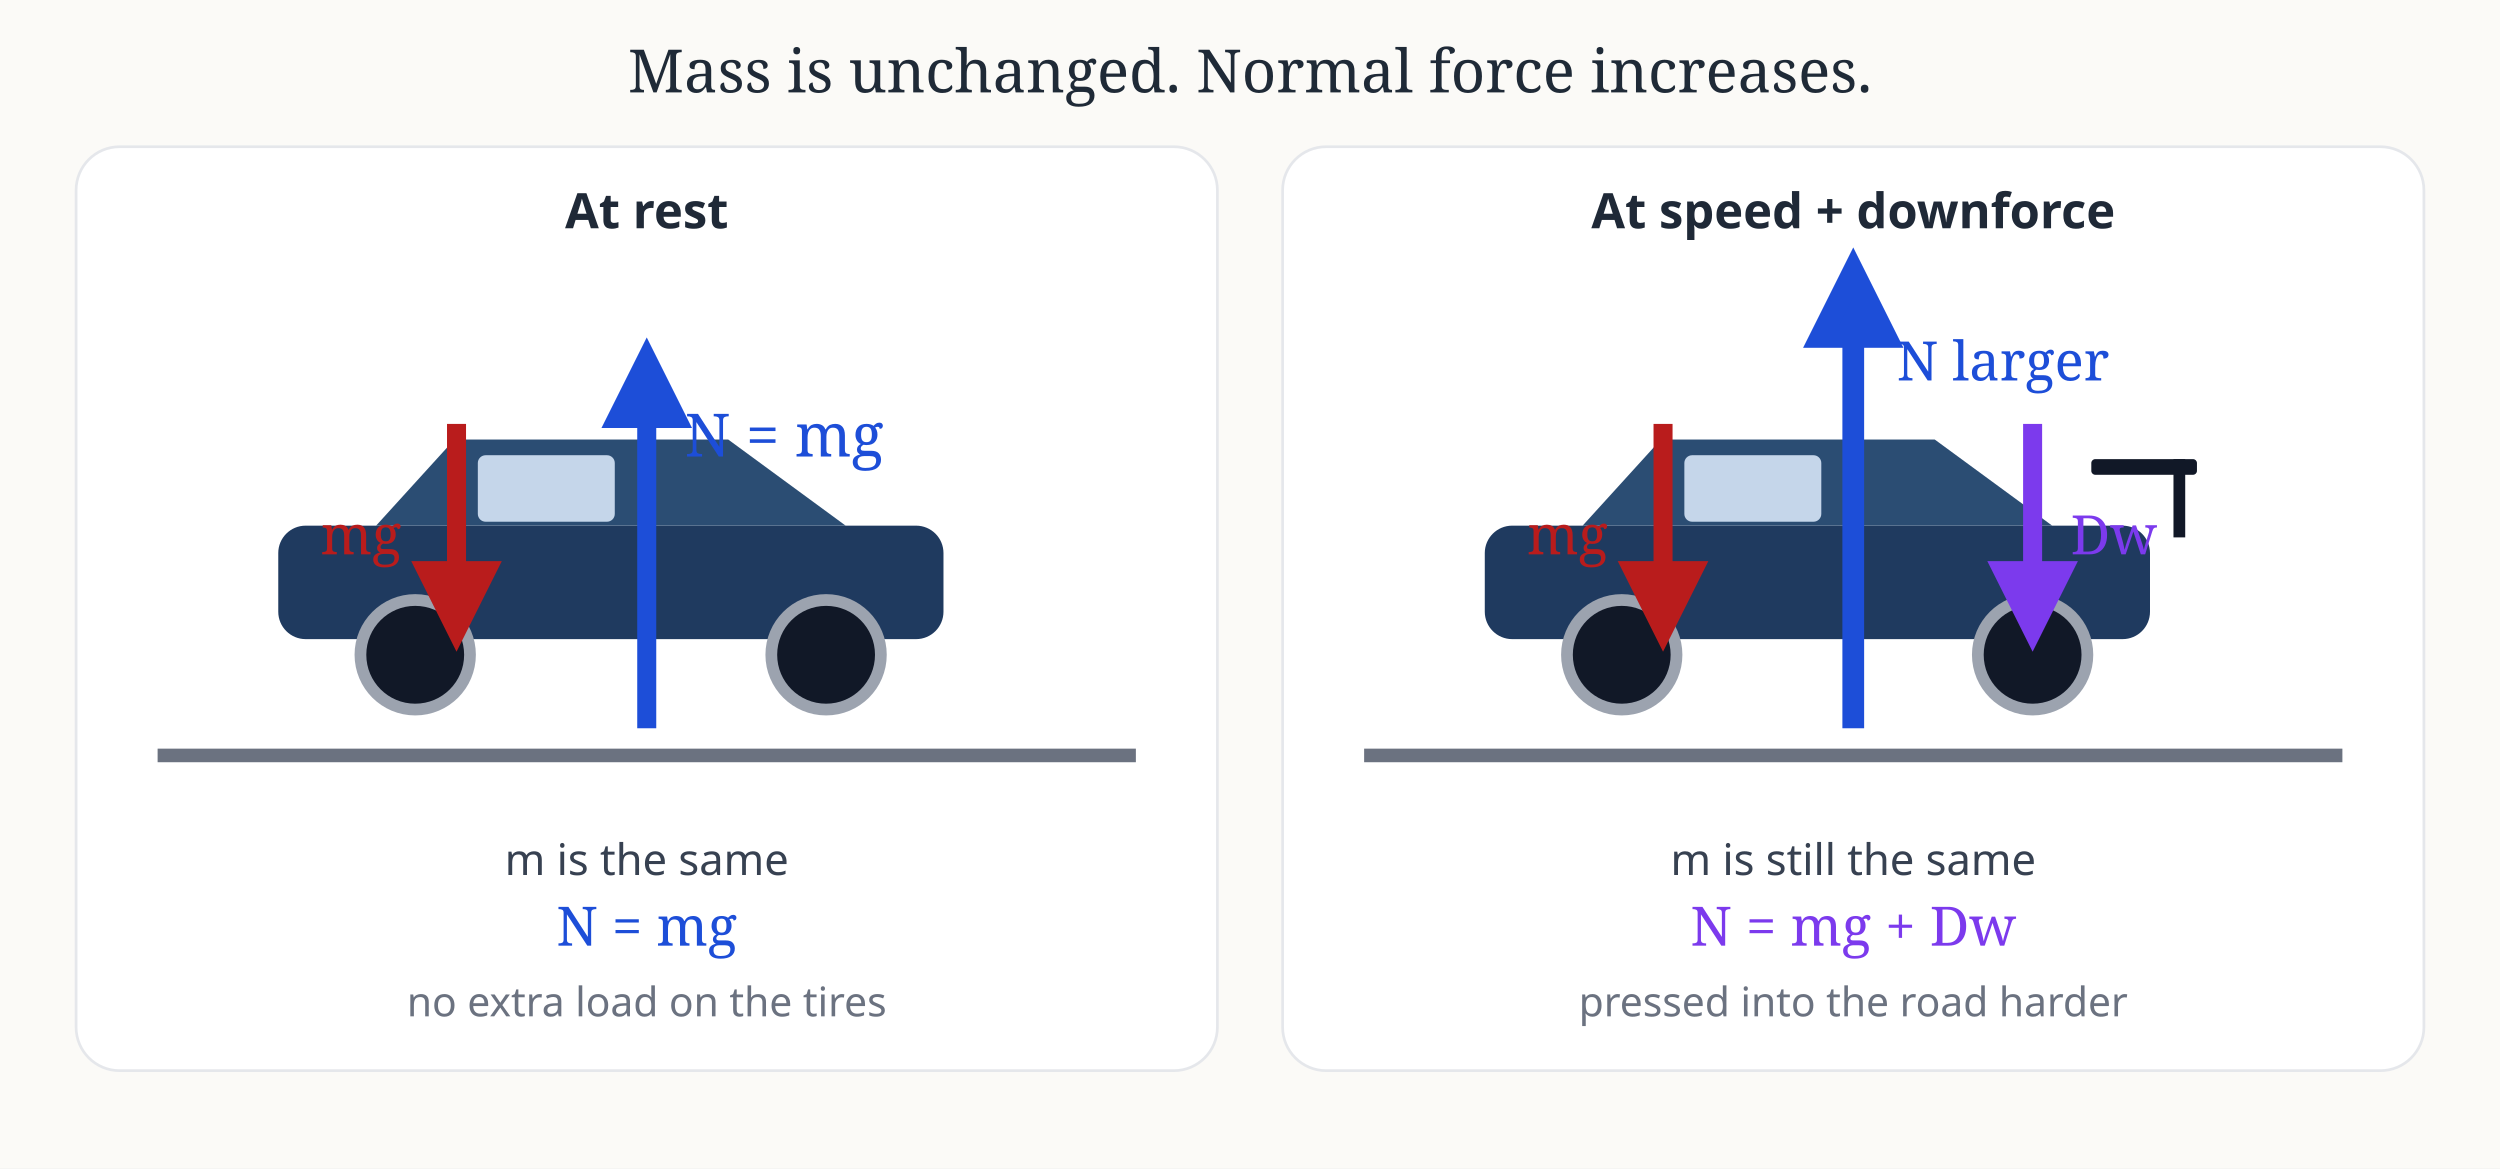
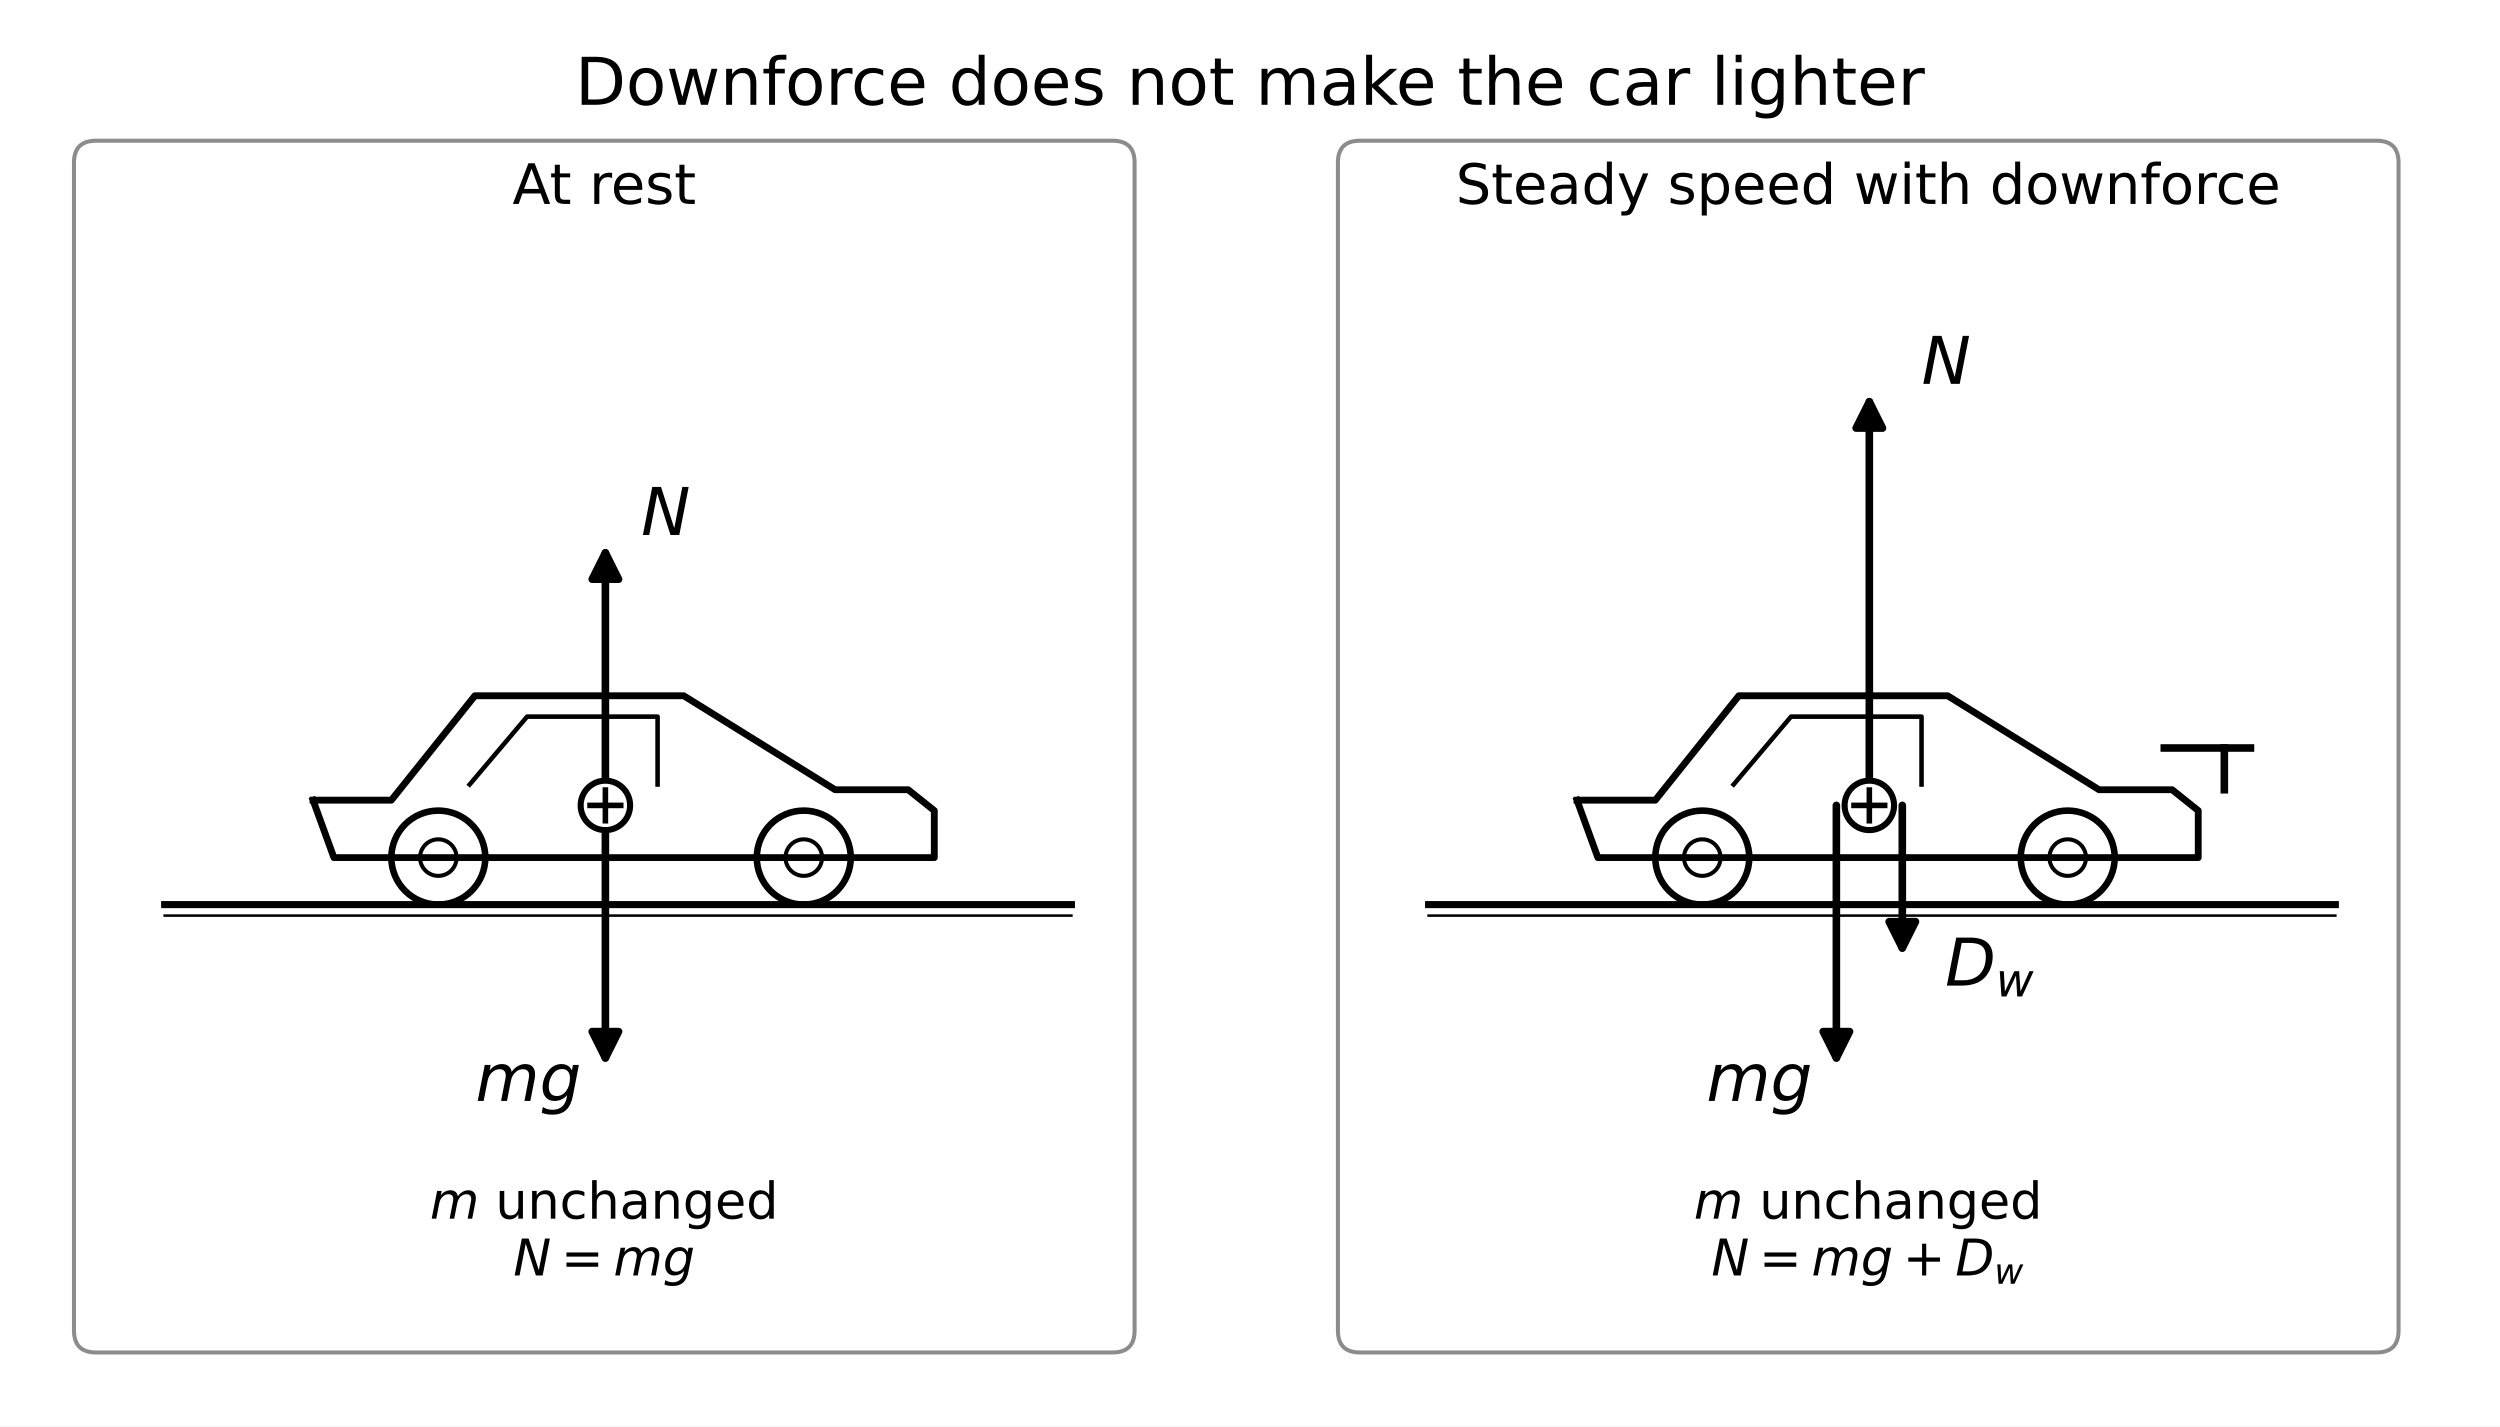
- <svg xmlns="http://www.w3.org/2000/svg" viewBox="0 0 920 430" role="img">
-   <rect width="920" height="430" fill="#fbfaf7" />
-   <text x="460" y="34" text-anchor="middle" font-family="Georgia, serif" font-size="22" fill="#1f2a37">Mass is unchanged. Normal force increases.</text>
-   <rect x="28" y="54" width="420" height="340" rx="16" fill="#ffffff" stroke="#e5e7eb" />
-   <text x="238" y="84" text-anchor="middle" font-family="system-ui, sans-serif" font-size="18" font-weight="700" fill="#1f2937">At rest</text>
-   <line x1="58" y1="278" x2="418" y2="278" stroke="#6b7280" stroke-width="5" />
-   <g transform="translate(88,156) scale(0.72)">
-     <rect x="20" y="52" width="340" height="58" rx="14" fill="#1f3a5f" />
-     <path d="M70 52 L110 8 H250 L310 52 Z" fill="#2b4d73" />
-     <rect x="122" y="16" width="70" height="34" rx="4" fill="#c5d6ea" />
-     <circle cx="90" cy="118" r="28" fill="#111827" stroke="#9ca3af" stroke-width="6" />
-     <circle cx="300" cy="118" r="28" fill="#111827" stroke="#9ca3af" stroke-width="6" />
+ <svg xmlns="http://www.w3.org/2000/svg" xmlns:xlink="http://www.w3.org/1999/xlink" width="493.21pt" height="281.414pt" viewBox="0 0 493.21 281.414" version="1.1">
+   <defs>
+     <style type="text/css">*{stroke-linejoin: round; stroke-linecap: butt}</style>
+   </defs>
+   <g id="figure_1">
+     <g id="patch_1">
+       <path d="M 0 281.414  L 493.21 281.414  L 493.21 0  L 0 0  z " style="fill: #ffffff" />
+     </g>
+     <g id="axes_1">
+       <g id="patch_2">
+         <path d="M 18.931 266.819  L 219.501 266.819  Q 223.837 266.819 223.837 262.483  L 223.837 32.099  Q 223.837 27.762 219.501 27.762  L 18.931 27.762  Q 14.595 27.762 14.595 32.099  L 14.595 262.483  Q 14.595 266.819 18.931 266.819  L 18.931 266.819  z " clip-path="url(#pd5334ead85)" style="fill: none; stroke: #8c8c8c; stroke-width: 0.8; stroke-linejoin: miter" />
+       </g>
+       <g id="line2d_1">
+         <path d="M 32.483 178.46  L 211.37 178.46  " clip-path="url(#pd5334ead85)" style="fill: none; stroke: #000000; stroke-width: 1.4; stroke-linecap: square" />
+       </g>
+       <g id="line2d_2">
+         <path d="M 32.483 180.629  L 211.37 180.629  " clip-path="url(#pd5334ead85)" style="fill: none; stroke: #000000; stroke-width: 0.5; stroke-linecap: square" />
+       </g>
+       <g id="patch_3">
+         <path d="M 268.288 266.819  L 468.858 266.819  Q 473.194 266.819 473.194 262.483  L 473.194 32.099  Q 473.194 27.762 468.858 27.762  L 268.288 27.762  Q 263.951 27.762 263.951 32.099  L 263.951 262.483  Q 263.951 266.819 268.288 266.819  L 268.288 266.819  z " clip-path="url(#pd5334ead85)" style="fill: none; stroke: #8c8c8c; stroke-width: 0.8; stroke-linejoin: miter" />
+       </g>
+       <g id="line2d_3">
+         <path d="M 281.84 178.46  L 460.726 178.46  " clip-path="url(#pd5334ead85)" style="fill: none; stroke: #000000; stroke-width: 1.4; stroke-linecap: square" />
+       </g>
+       <g id="line2d_4">
+         <path d="M 281.84 180.629  L 460.726 180.629  " clip-path="url(#pd5334ead85)" style="fill: none; stroke: #000000; stroke-width: 0.5; stroke-linecap: square" />
+       </g>
+       <g id="line2d_5">
+         <path d="M 61.756 157.861  L 77.205 157.861  L 93.684 137.262  L 134.882 137.262  L 164.751 155.801  L 179.17 155.801  L 184.32 159.921  L 184.32 169.191  L 175.05 169.191  L 65.875 169.191  L 61.756 157.861  " clip-path="url(#pd5334ead85)" style="fill: none; stroke: #000000; stroke-width: 1.35; stroke-linecap: square" />
+       </g>
+       <g id="line2d_6">
+         <path d="M 92.654 154.771  L 103.984 141.382  L 129.732 141.382  L 129.732 154.771  " clip-path="url(#pd5334ead85)" style="fill: none; stroke: #000000; stroke-width: 0.9; stroke-linecap: square" />
+       </g>
+       <g id="patch_4">
+         <path d="M 86.474 178.46  C 88.933 178.46 91.291 177.484 93.029 175.745  C 94.767 174.007 95.744 171.649 95.744 169.191  C 95.744 166.732 94.767 164.375 93.029 162.636  C 91.291 160.898 88.933 159.921 86.474 159.921  C 84.016 159.921 81.658 160.898 79.92 162.636  C 78.181 164.375 77.205 166.732 77.205 169.191  C 77.205 171.649 78.181 174.007 79.92 175.745  C 81.658 177.484 84.016 178.46 86.474 178.46  L 86.474 178.46  z " clip-path="url(#pd5334ead85)" style="fill: none; stroke: #000000; stroke-width: 1.3; stroke-linejoin: miter" />
+       </g>
+       <g id="patch_5">
+         <path d="M 86.474 172.796  C 87.43 172.796 88.347 172.416 89.023 171.74  C 89.699 171.064 90.079 170.147 90.079 169.191  C 90.079 168.235 89.699 167.318 89.023 166.642  C 88.347 165.966 87.43 165.586 86.474 165.586  C 85.518 165.586 84.601 165.966 83.925 166.642  C 83.249 167.318 82.87 168.235 82.87 169.191  C 82.87 170.147 83.249 171.064 83.925 171.74  C 84.601 172.416 85.518 172.796 86.474 172.796  L 86.474 172.796  z " clip-path="url(#pd5334ead85)" style="fill: none; stroke: #000000; stroke-width: 0.8; stroke-linejoin: miter" />
+       </g>
+       <g id="patch_6">
+         <path d="M 158.571 178.46  C 161.029 178.46 163.387 177.484 165.126 175.745  C 166.864 174.007 167.841 171.649 167.841 169.191  C 167.841 166.732 166.864 164.375 165.126 162.636  C 163.387 160.898 161.029 159.921 158.571 159.921  C 156.113 159.921 153.755 160.898 152.016 162.636  C 150.278 164.375 149.301 166.732 149.301 169.191  C 149.301 171.649 150.278 174.007 152.016 175.745  C 153.755 177.484 156.113 178.46 158.571 178.46  L 158.571 178.46  z " clip-path="url(#pd5334ead85)" style="fill: none; stroke: #000000; stroke-width: 1.3; stroke-linejoin: miter" />
+       </g>
+       <g id="patch_7">
+         <path d="M 158.571 172.796  C 159.527 172.796 160.444 172.416 161.12 171.74  C 161.796 171.064 162.176 170.147 162.176 169.191  C 162.176 168.235 161.796 167.318 161.12 166.642  C 160.444 165.966 159.527 165.586 158.571 165.586  C 157.615 165.586 156.698 165.966 156.022 166.642  C 155.346 167.318 154.966 168.235 154.966 169.191  C 154.966 170.147 155.346 171.064 156.022 171.74  C 156.698 172.416 157.615 172.796 158.571 172.796  L 158.571 172.796  z " clip-path="url(#pd5334ead85)" style="fill: none; stroke: #000000; stroke-width: 0.8; stroke-linejoin: miter" />
+       </g>
+       <g id="line2d_7">
+         <path d="M 311.112 157.861  L 326.562 157.861  L 343.041 137.262  L 384.239 137.262  L 414.108 155.801  L 428.527 155.801  L 433.677 159.921  L 433.677 169.191  L 424.407 169.191  L 315.232 169.191  L 311.112 157.861  " clip-path="url(#pd5334ead85)" style="fill: none; stroke: #000000; stroke-width: 1.35; stroke-linecap: square" />
+       </g>
+       <g id="line2d_8">
+         <path d="M 342.011 154.771  L 353.34 141.382  L 379.089 141.382  L 379.089 154.771  " clip-path="url(#pd5334ead85)" style="fill: none; stroke: #000000; stroke-width: 0.9; stroke-linecap: square" />
+       </g>
+       <g id="patch_8">
+         <path d="M 335.831 178.46  C 338.289 178.46 340.647 177.484 342.386 175.745  C 344.124 174.007 345.101 171.649 345.101 169.191  C 345.101 166.732 344.124 164.375 342.386 162.636  C 340.647 160.898 338.289 159.921 335.831 159.921  C 333.373 159.921 331.015 160.898 329.277 162.636  C 327.538 164.375 326.562 166.732 326.562 169.191  C 326.562 171.649 327.538 174.007 329.277 175.745  C 331.015 177.484 333.373 178.46 335.831 178.46  L 335.831 178.46  z " clip-path="url(#pd5334ead85)" style="fill: none; stroke: #000000; stroke-width: 1.3; stroke-linejoin: miter" />
+       </g>
+       <g id="patch_9">
+         <path d="M 335.831 172.796  C 336.787 172.796 337.704 172.416 338.38 171.74  C 339.056 171.064 339.436 170.147 339.436 169.191  C 339.436 168.235 339.056 167.318 338.38 166.642  C 337.704 165.966 336.787 165.586 335.831 165.586  C 334.875 165.586 333.958 165.966 333.282 166.642  C 332.606 167.318 332.226 168.235 332.226 169.191  C 332.226 170.147 332.606 171.064 333.282 171.74  C 333.958 172.416 334.875 172.796 335.831 172.796  L 335.831 172.796  z " clip-path="url(#pd5334ead85)" style="fill: none; stroke: #000000; stroke-width: 0.8; stroke-linejoin: miter" />
+       </g>
+       <g id="patch_10">
+         <path d="M 407.928 178.46  C 410.386 178.46 412.744 177.484 414.482 175.745  C 416.221 174.007 417.197 171.649 417.197 169.191  C 417.197 166.732 416.221 164.375 414.482 162.636  C 412.744 160.898 410.386 159.921 407.928 159.921  C 405.469 159.921 403.112 160.898 401.373 162.636  C 399.635 164.375 398.658 166.732 398.658 169.191  C 398.658 171.649 399.635 174.007 401.373 175.745  C 403.112 177.484 405.469 178.46 407.928 178.46  L 407.928 178.46  z " clip-path="url(#pd5334ead85)" style="fill: none; stroke: #000000; stroke-width: 1.3; stroke-linejoin: miter" />
+       </g>
+       <g id="patch_11">
+         <path d="M 407.928 172.796  C 408.884 172.796 409.801 172.416 410.477 171.74  C 411.153 171.064 411.533 170.147 411.533 169.191  C 411.533 168.235 411.153 167.318 410.477 166.642  C 409.801 165.966 408.884 165.586 407.928 165.586  C 406.972 165.586 406.055 165.966 405.379 166.642  C 404.703 167.318 404.323 168.235 404.323 169.191  C 404.323 170.147 404.703 171.064 405.379 171.74  C 406.055 172.416 406.972 172.796 407.928 172.796  L 407.928 172.796  z " clip-path="url(#pd5334ead85)" style="fill: none; stroke: #000000; stroke-width: 0.8; stroke-linejoin: miter" />
+       </g>
+       <g id="line2d_9">
+         <path d="M 426.982 147.562  L 443.976 147.562  " clip-path="url(#pd5334ead85)" style="fill: none; stroke: #000000; stroke-width: 1.5; stroke-linecap: square" />
+       </g>
+       <g id="line2d_10">
+         <path d="M 438.826 155.801  L 438.826 147.562  " clip-path="url(#pd5334ead85)" style="fill: none; stroke: #000000; stroke-width: 1.5; stroke-linecap: square" />
+       </g>
+       <g id="text_1">
+         <g transform="translate(101.103 40.22997) scale(0.11 -0.11)">
+           <defs>
+             <path id="DejaVuSans-41" d="M 2188 4044  L 1331 1722  L 3047 1722  L 2188 4044  z M 1831 4666  L 2547 4666  L 4325 0  L 3669 0  L 3244 1197  L 1141 1197  L 716 0  L 50 0  L 1831 4666  z " transform="scale(0.015625)" />
+             <path id="DejaVuSans-74" d="M 1172 4494  L 1172 3500  L 2356 3500  L 2356 3053  L 1172 3053  L 1172 1153  Q 1172 725 1289 603  Q 1406 481 1766 481  L 2356 481  L 2356 0  L 1766 0  Q 1100 0 847 248  Q 594 497 594 1153  L 594 3053  L 172 3053  L 172 3500  L 594 3500  L 594 4494  L 1172 4494  z " transform="scale(0.015625)" />
+             <path id="DejaVuSans-20" transform="scale(0.015625)" />
+             <path id="DejaVuSans-72" d="M 2631 2963  Q 2534 3019 2420 3045  Q 2306 3072 2169 3072  Q 1681 3072 1420 2755  Q 1159 2438 1159 1844  L 1159 0  L 581 0  L 581 3500  L 1159 3500  L 1159 2956  Q 1341 3275 1631 3429  Q 1922 3584 2338 3584  Q 2397 3584 2469 3576  Q 2541 3569 2628 3553  L 2631 2963  z " transform="scale(0.015625)" />
+             <path id="DejaVuSans-65" d="M 3597 1894  L 3597 1613  L 953 1613  Q 991 1019 1311 708  Q 1631 397 2203 397  Q 2534 397 2845 478  Q 3156 559 3463 722  L 3463 178  Q 3153 47 2828 -22  Q 2503 -91 2169 -91  Q 1331 -91 842 396  Q 353 884 353 1716  Q 353 2575 817 3079  Q 1281 3584 2069 3584  Q 2775 3584 3186 3129  Q 3597 2675 3597 1894  z M 3022 2063  Q 3016 2534 2758 2815  Q 2500 3097 2075 3097  Q 1594 3097 1305 2825  Q 1016 2553 972 2059  L 3022 2063  z " transform="scale(0.015625)" />
+             <path id="DejaVuSans-73" d="M 2834 3397  L 2834 2853  Q 2591 2978 2328 3040  Q 2066 3103 1784 3103  Q 1356 3103 1142 2972  Q 928 2841 928 2578  Q 928 2378 1081 2264  Q 1234 2150 1697 2047  L 1894 2003  Q 2506 1872 2764 1633  Q 3022 1394 3022 966  Q 3022 478 2636 193  Q 2250 -91 1575 -91  Q 1294 -91 989 -36  Q 684 19 347 128  L 347 722  Q 666 556 975 473  Q 1284 391 1588 391  Q 1994 391 2212 530  Q 2431 669 2431 922  Q 2431 1156 2273 1281  Q 2116 1406 1581 1522  L 1381 1569  Q 847 1681 609 1914  Q 372 2147 372 2553  Q 372 3047 722 3315  Q 1072 3584 1716 3584  Q 2034 3584 2315 3537  Q 2597 3491 2834 3397  z " transform="scale(0.015625)" />
+           </defs>
+           <use xlink:href="#DejaVuSans-41" />
+           <use xlink:href="#DejaVuSans-74" transform="translate(66.6582 0)" />
+           <use xlink:href="#DejaVuSans-20" transform="translate(105.8672 0)" />
+           <use xlink:href="#DejaVuSans-72" transform="translate(137.6543 0)" />
+           <use xlink:href="#DejaVuSans-65" transform="translate(176.5176 0)" />
+           <use xlink:href="#DejaVuSans-73" transform="translate(238.041 0)" />
+           <use xlink:href="#DejaVuSans-74" transform="translate(290.1406 0)" />
+         </g>
+       </g>
+       <g id="text_2">
+         <g transform="translate(84.816 240.423) scale(0.1 -0.1)">
+           <defs>
+             <path id="DejaVuSans-Oblique-6d" d="M 5747 2113  L 5338 0  L 4763 0  L 5166 2094  Q 5191 2228 5203 2325  Q 5216 2422 5216 2491  Q 5216 2772 5059 2928  Q 4903 3084 4622 3084  Q 4203 3084 3875 2770  Q 3547 2456 3450 1953  L 3066 0  L 2491 0  L 2900 2094  Q 2925 2209 2937 2307  Q 2950 2406 2950 2484  Q 2950 2769 2794 2926  Q 2638 3084 2363 3084  Q 1938 3084 1609 2770  Q 1281 2456 1184 1953  L 800 0  L 225 0  L 909 3500  L 1484 3500  L 1375 2956  Q 1609 3263 1923 3423  Q 2238 3584 2597 3584  Q 2978 3584 3223 3384  Q 3469 3184 3519 2828  Q 3781 3197 4126 3390  Q 4472 3584 4856 3584  Q 5306 3584 5551 3325  Q 5797 3066 5797 2591  Q 5797 2488 5784 2364  Q 5772 2241 5747 2113  z " transform="scale(0.015625)" />
+             <path id="DejaVuSans-75" d="M 544 1381  L 544 3500  L 1119 3500  L 1119 1403  Q 1119 906 1312 657  Q 1506 409 1894 409  Q 2359 409 2629 706  Q 2900 1003 2900 1516  L 2900 3500  L 3475 3500  L 3475 0  L 2900 0  L 2900 538  Q 2691 219 2414 64  Q 2138 -91 1772 -91  Q 1169 -91 856 284  Q 544 659 544 1381  z M 1991 3584  L 1991 3584  z " transform="scale(0.015625)" />
+             <path id="DejaVuSans-6e" d="M 3513 2113  L 3513 0  L 2938 0  L 2938 2094  Q 2938 2591 2744 2837  Q 2550 3084 2163 3084  Q 1697 3084 1428 2787  Q 1159 2491 1159 1978  L 1159 0  L 581 0  L 581 3500  L 1159 3500  L 1159 2956  Q 1366 3272 1645 3428  Q 1925 3584 2291 3584  Q 2894 3584 3203 3211  Q 3513 2838 3513 2113  z " transform="scale(0.015625)" />
+             <path id="DejaVuSans-63" d="M 3122 3366  L 3122 2828  Q 2878 2963 2633 3030  Q 2388 3097 2138 3097  Q 1578 3097 1268 2742  Q 959 2388 959 1747  Q 959 1106 1268 751  Q 1578 397 2138 397  Q 2388 397 2633 464  Q 2878 531 3122 666  L 3122 134  Q 2881 22 2623 -34  Q 2366 -91 2075 -91  Q 1284 -91 818 406  Q 353 903 353 1747  Q 353 2603 823 3093  Q 1294 3584 2113 3584  Q 2378 3584 2631 3529  Q 2884 3475 3122 3366  z " transform="scale(0.015625)" />
+             <path id="DejaVuSans-68" d="M 3513 2113  L 3513 0  L 2938 0  L 2938 2094  Q 2938 2591 2744 2837  Q 2550 3084 2163 3084  Q 1697 3084 1428 2787  Q 1159 2491 1159 1978  L 1159 0  L 581 0  L 581 4863  L 1159 4863  L 1159 2956  Q 1366 3272 1645 3428  Q 1925 3584 2291 3584  Q 2894 3584 3203 3211  Q 3513 2838 3513 2113  z " transform="scale(0.015625)" />
+             <path id="DejaVuSans-61" d="M 2194 1759  Q 1497 1759 1228 1600  Q 959 1441 959 1056  Q 959 750 1161 570  Q 1363 391 1709 391  Q 2188 391 2477 730  Q 2766 1069 2766 1631  L 2766 1759  L 2194 1759  z M 3341 1997  L 3341 0  L 2766 0  L 2766 531  Q 2569 213 2275 61  Q 1981 -91 1556 -91  Q 1019 -91 701 211  Q 384 513 384 1019  Q 384 1609 779 1909  Q 1175 2209 1959 2209  L 2766 2209  L 2766 2266  Q 2766 2663 2505 2880  Q 2244 3097 1772 3097  Q 1472 3097 1187 3025  Q 903 2953 641 2809  L 641 3341  Q 956 3463 1253 3523  Q 1550 3584 1831 3584  Q 2591 3584 2966 3190  Q 3341 2797 3341 1997  z " transform="scale(0.015625)" />
+             <path id="DejaVuSans-67" d="M 2906 1791  Q 2906 2416 2648 2759  Q 2391 3103 1925 3103  Q 1463 3103 1205 2759  Q 947 2416 947 1791  Q 947 1169 1205 825  Q 1463 481 1925 481  Q 2391 481 2648 825  Q 2906 1169 2906 1791  z M 3481 434  Q 3481 -459 3084 -895  Q 2688 -1331 1869 -1331  Q 1566 -1331 1297 -1286  Q 1028 -1241 775 -1147  L 775 -588  Q 1028 -725 1275 -790  Q 1522 -856 1778 -856  Q 2344 -856 2625 -561  Q 2906 -266 2906 331  L 2906 616  Q 2728 306 2450 153  Q 2172 0 1784 0  Q 1141 0 747 490  Q 353 981 353 1791  Q 353 2603 747 3093  Q 1141 3584 1784 3584  Q 2172 3584 2450 3431  Q 2728 3278 2906 2969  L 2906 3500  L 3481 3500  L 3481 434  z " transform="scale(0.015625)" />
+             <path id="DejaVuSans-64" d="M 2906 2969  L 2906 4863  L 3481 4863  L 3481 0  L 2906 0  L 2906 525  Q 2725 213 2448 61  Q 2172 -91 1784 -91  Q 1150 -91 751 415  Q 353 922 353 1747  Q 353 2572 751 3078  Q 1150 3584 1784 3584  Q 2172 3584 2448 3432  Q 2725 3281 2906 2969  z M 947 1747  Q 947 1113 1208 752  Q 1469 391 1925 391  Q 2381 391 2643 752  Q 2906 1113 2906 1747  Q 2906 2381 2643 2742  Q 2381 3103 1925 3103  Q 1469 3103 1208 2742  Q 947 2381 947 1747  z " transform="scale(0.015625)" />
+           </defs>
+           <use xlink:href="#DejaVuSans-Oblique-6d" transform="translate(0 0.015625)" />
+           <use xlink:href="#DejaVuSans-20" transform="translate(97.41211 0.015625)" />
+           <use xlink:href="#DejaVuSans-75" transform="translate(129.1992 0.015625)" />
+           <use xlink:href="#DejaVuSans-6e" transform="translate(192.5781 0.015625)" />
+           <use xlink:href="#DejaVuSans-63" transform="translate(255.957 0.015625)" />
+           <use xlink:href="#DejaVuSans-68" transform="translate(310.9375 0.015625)" />
+           <use xlink:href="#DejaVuSans-61" transform="translate(374.3164 0.015625)" />
+           <use xlink:href="#DejaVuSans-6e" transform="translate(435.5957 0.015625)" />
+           <use xlink:href="#DejaVuSans-67" transform="translate(498.9746 0.015625)" />
+           <use xlink:href="#DejaVuSans-65" transform="translate(562.4512 0.015625)" />
+           <use xlink:href="#DejaVuSans-64" transform="translate(623.9746 0.015625)" />
+         </g>
+         <g transform="translate(101.266 251.6412) scale(0.1 -0.1)">
+           <defs>
+             <path id="DejaVuSans-Oblique-4e" d="M 1081 4666  L 1931 4666  L 3219 666  L 4000 4666  L 4616 4666  L 3706 0  L 2853 0  L 1569 4025  L 788 0  L 172 0  L 1081 4666  z " transform="scale(0.015625)" />
+             <path id="DejaVuSans-3d" d="M 678 2906  L 4684 2906  L 4684 2381  L 678 2381  L 678 2906  z M 678 1631  L 4684 1631  L 4684 1100  L 678 1100  L 678 1631  z " transform="scale(0.015625)" />
+             <path id="DejaVuSans-Oblique-67" d="M 3816 3500  L 3219 434  Q 3047 -456 2561 -893  Q 2075 -1331 1253 -1331  Q 950 -1331 690 -1286  Q 431 -1241 206 -1147  L 313 -588  Q 525 -725 762 -790  Q 1000 -856 1269 -856  Q 1816 -856 2167 -557  Q 2519 -259 2631 300  L 2681 563  Q 2441 288 2122 144  Q 1803 0 1434 0  Q 903 0 598 351  Q 294 703 294 1319  Q 294 1803 478 2267  Q 663 2731 997 3091  Q 1219 3328 1514 3456  Q 1809 3584 2131 3584  Q 2484 3584 2746 3420  Q 3009 3256 3138 2956  L 3238 3500  L 3816 3500  z M 2950 2216  Q 2950 2641 2750 2872  Q 2550 3103 2181 3103  Q 1953 3103 1747 3012  Q 1541 2922 1394 2759  Q 1156 2491 1023 2127  Q 891 1763 891 1375  Q 891 944 1092 712  Q 1294 481 1672 481  Q 2219 481 2584 976  Q 2950 1472 2950 2216  z " transform="scale(0.015625)" />
+           </defs>
+           <use xlink:href="#DejaVuSans-Oblique-4e" transform="translate(0 0.09375)" />
+           <use xlink:href="#DejaVuSans-3d" transform="translate(94.28711 0.09375)" />
+           <use xlink:href="#DejaVuSans-Oblique-6d" transform="translate(197.5586 0.09375)" />
+           <use xlink:href="#DejaVuSans-Oblique-67" transform="translate(294.9707 0.09375)" />
+         </g>
+       </g>
+       <g id="text_3">
+         <g transform="translate(287.2072 40.22997) scale(0.11 -0.11)">
+           <defs>
+             <path id="DejaVuSans-53" d="M 3425 4513  L 3425 3897  Q 3066 4069 2747 4153  Q 2428 4238 2131 4238  Q 1616 4238 1336 4038  Q 1056 3838 1056 3469  Q 1056 3159 1242 3001  Q 1428 2844 1947 2747  L 2328 2669  Q 3034 2534 3370 2195  Q 3706 1856 3706 1288  Q 3706 609 3251 259  Q 2797 -91 1919 -91  Q 1588 -91 1214 -16  Q 841 59 441 206  L 441 856  Q 825 641 1194 531  Q 1563 422 1919 422  Q 2459 422 2753 634  Q 3047 847 3047 1241  Q 3047 1584 2836 1778  Q 2625 1972 2144 2069  L 1759 2144  Q 1053 2284 737 2584  Q 422 2884 422 3419  Q 422 4038 858 4394  Q 1294 4750 2059 4750  Q 2388 4750 2728 4690  Q 3069 4631 3425 4513  z " transform="scale(0.015625)" />
+             <path id="DejaVuSans-79" d="M 2059 -325  Q 1816 -950 1584 -1140  Q 1353 -1331 966 -1331  L 506 -1331  L 506 -850  L 844 -850  Q 1081 -850 1212 -737  Q 1344 -625 1503 -206  L 1606 56  L 191 3500  L 800 3500  L 1894 763  L 2988 3500  L 3597 3500  L 2059 -325  z " transform="scale(0.015625)" />
+             <path id="DejaVuSans-70" d="M 1159 525  L 1159 -1331  L 581 -1331  L 581 3500  L 1159 3500  L 1159 2969  Q 1341 3281 1617 3432  Q 1894 3584 2278 3584  Q 2916 3584 3314 3078  Q 3713 2572 3713 1747  Q 3713 922 3314 415  Q 2916 -91 2278 -91  Q 1894 -91 1617 61  Q 1341 213 1159 525  z M 3116 1747  Q 3116 2381 2855 2742  Q 2594 3103 2138 3103  Q 1681 3103 1420 2742  Q 1159 2381 1159 1747  Q 1159 1113 1420 752  Q 1681 391 2138 391  Q 2594 391 2855 752  Q 3116 1113 3116 1747  z " transform="scale(0.015625)" />
+             <path id="DejaVuSans-77" d="M 269 3500  L 844 3500  L 1563 769  L 2278 3500  L 2956 3500  L 3675 769  L 4391 3500  L 4966 3500  L 4050 0  L 3372 0  L 2619 2869  L 1863 0  L 1184 0  L 269 3500  z " transform="scale(0.015625)" />
+             <path id="DejaVuSans-69" d="M 603 3500  L 1178 3500  L 1178 0  L 603 0  L 603 3500  z M 603 4863  L 1178 4863  L 1178 4134  L 603 4134  L 603 4863  z " transform="scale(0.015625)" />
+             <path id="DejaVuSans-6f" d="M 1959 3097  Q 1497 3097 1228 2736  Q 959 2375 959 1747  Q 959 1119 1226 758  Q 1494 397 1959 397  Q 2419 397 2687 759  Q 2956 1122 2956 1747  Q 2956 2369 2687 2733  Q 2419 3097 1959 3097  z M 1959 3584  Q 2709 3584 3137 3096  Q 3566 2609 3566 1747  Q 3566 888 3137 398  Q 2709 -91 1959 -91  Q 1206 -91 779 398  Q 353 888 353 1747  Q 353 2609 779 3096  Q 1206 3584 1959 3584  z " transform="scale(0.015625)" />
+             <path id="DejaVuSans-66" d="M 2375 4863  L 2375 4384  L 1825 4384  Q 1516 4384 1395 4259  Q 1275 4134 1275 3809  L 1275 3500  L 2222 3500  L 2222 3053  L 1275 3053  L 1275 0  L 697 0  L 697 3053  L 147 3053  L 147 3500  L 697 3500  L 697 3744  Q 697 4328 969 4595  Q 1241 4863 1831 4863  L 2375 4863  z " transform="scale(0.015625)" />
+           </defs>
+           <use xlink:href="#DejaVuSans-53" />
+           <use xlink:href="#DejaVuSans-74" transform="translate(63.47656 0)" />
+           <use xlink:href="#DejaVuSans-65" transform="translate(102.6855 0)" />
+           <use xlink:href="#DejaVuSans-61" transform="translate(164.209 0)" />
+           <use xlink:href="#DejaVuSans-64" transform="translate(225.4883 0)" />
+           <use xlink:href="#DejaVuSans-79" transform="translate(288.9648 0)" />
+           <use xlink:href="#DejaVuSans-20" transform="translate(348.1445 0)" />
+           <use xlink:href="#DejaVuSans-73" transform="translate(379.9316 0)" />
+           <use xlink:href="#DejaVuSans-70" transform="translate(432.0312 0)" />
+           <use xlink:href="#DejaVuSans-65" transform="translate(495.5078 0)" />
+           <use xlink:href="#DejaVuSans-65" transform="translate(557.0312 0)" />
+           <use xlink:href="#DejaVuSans-64" transform="translate(618.5547 0)" />
+           <use xlink:href="#DejaVuSans-20" transform="translate(682.0312 0)" />
+           <use xlink:href="#DejaVuSans-77" transform="translate(713.8184 0)" />
+           <use xlink:href="#DejaVuSans-69" transform="translate(795.6055 0)" />
+           <use xlink:href="#DejaVuSans-74" transform="translate(823.3887 0)" />
+           <use xlink:href="#DejaVuSans-68" transform="translate(862.5977 0)" />
+           <use xlink:href="#DejaVuSans-20" transform="translate(925.9766 0)" />
+           <use xlink:href="#DejaVuSans-64" transform="translate(957.7637 0)" />
+           <use xlink:href="#DejaVuSans-6f" transform="translate(1021.24 0)" />
+           <use xlink:href="#DejaVuSans-77" transform="translate(1082.422 0)" />
+           <use xlink:href="#DejaVuSans-6e" transform="translate(1164.209 0)" />
+           <use xlink:href="#DejaVuSans-66" transform="translate(1227.588 0)" />
+           <use xlink:href="#DejaVuSans-6f" transform="translate(1262.793 0)" />
+           <use xlink:href="#DejaVuSans-72" transform="translate(1323.975 0)" />
+           <use xlink:href="#DejaVuSans-63" transform="translate(1362.838 0)" />
+           <use xlink:href="#DejaVuSans-65" transform="translate(1417.818 0)" />
+         </g>
+       </g>
+       <g id="text_4">
+         <g transform="translate(334.1728 240.423) scale(0.1 -0.1)">
+           <use xlink:href="#DejaVuSans-Oblique-6d" transform="translate(0 0.015625)" />
+           <use xlink:href="#DejaVuSans-20" transform="translate(97.41211 0.015625)" />
+           <use xlink:href="#DejaVuSans-75" transform="translate(129.1992 0.015625)" />
+           <use xlink:href="#DejaVuSans-6e" transform="translate(192.5781 0.015625)" />
+           <use xlink:href="#DejaVuSans-63" transform="translate(255.957 0.015625)" />
+           <use xlink:href="#DejaVuSans-68" transform="translate(310.9375 0.015625)" />
+           <use xlink:href="#DejaVuSans-61" transform="translate(374.3164 0.015625)" />
+           <use xlink:href="#DejaVuSans-6e" transform="translate(435.5957 0.015625)" />
+           <use xlink:href="#DejaVuSans-67" transform="translate(498.9746 0.015625)" />
+           <use xlink:href="#DejaVuSans-65" transform="translate(562.4512 0.015625)" />
+           <use xlink:href="#DejaVuSans-64" transform="translate(623.9746 0.015625)" />
+         </g>
+         <g transform="translate(337.6228 251.6412) scale(0.1 -0.1)">
+           <defs>
+             <path id="DejaVuSans-2b" d="M 2944 4013  L 2944 2272  L 4684 2272  L 4684 1741  L 2944 1741  L 2944 0  L 2419 0  L 2419 1741  L 678 1741  L 678 2272  L 2419 2272  L 2419 4013  L 2944 4013  z " transform="scale(0.015625)" />
+             <path id="DejaVuSans-Oblique-44" d="M 1081 4666  L 2438 4666  Q 3519 4666 4070 4208  Q 4622 3750 4622 2847  Q 4622 2250 4412 1698  Q 4203 1147 3834 769  Q 3463 381 2891 190  Q 2319 0 1538 0  L 172 0  L 1081 4666  z M 1613 4147  L 909 519  L 1734 519  Q 2794 519 3375 1128  Q 3956 1738 3956 2847  Q 3956 3519 3581 3833  Q 3206 4147 2406 4147  L 1613 4147  z " transform="scale(0.015625)" />
+             <path id="DejaVuSans-Oblique-77" d="M 544 3500  L 1113 3500  L 1259 684  L 2566 3500  L 3231 3500  L 3425 684  L 4666 3500  L 5241 3500  L 3641 0  L 2969 0  L 2797 2900  L 1459 0  L 781 0  L 544 3500  z " transform="scale(0.015625)" />
+           </defs>
+           <use xlink:href="#DejaVuSans-Oblique-4e" transform="translate(0 0.09375)" />
+           <use xlink:href="#DejaVuSans-3d" transform="translate(94.28711 0.09375)" />
+           <use xlink:href="#DejaVuSans-Oblique-6d" transform="translate(197.5586 0.09375)" />
+           <use xlink:href="#DejaVuSans-Oblique-67" transform="translate(294.9707 0.09375)" />
+           <use xlink:href="#DejaVuSans-2b" transform="translate(377.9297 0.09375)" />
+           <use xlink:href="#DejaVuSans-Oblique-44" transform="translate(481.2012 0.09375)" />
+           <use xlink:href="#DejaVuSans-Oblique-77" transform="translate(558.2031 -16.3125) scale(0.7)" />
+         </g>
+       </g>
+       <g id="text_5">
+         <g transform="translate(113.4777 20.67797) scale(0.13 -0.13)">
+           <defs>
+             <path id="DejaVuSans-44" d="M 1259 4147  L 1259 519  L 2022 519  Q 2988 519 3436 956  Q 3884 1394 3884 2338  Q 3884 3275 3436 3711  Q 2988 4147 2022 4147  L 1259 4147  z M 628 4666  L 1925 4666  Q 3281 4666 3915 4102  Q 4550 3538 4550 2338  Q 4550 1131 3912 565  Q 3275 0 1925 0  L 628 0  L 628 4666  z " transform="scale(0.015625)" />
+             <path id="DejaVuSans-6d" d="M 3328 2828  Q 3544 3216 3844 3400  Q 4144 3584 4550 3584  Q 5097 3584 5394 3201  Q 5691 2819 5691 2113  L 5691 0  L 5113 0  L 5113 2094  Q 5113 2597 4934 2840  Q 4756 3084 4391 3084  Q 3944 3084 3684 2787  Q 3425 2491 3425 1978  L 3425 0  L 2847 0  L 2847 2094  Q 2847 2600 2669 2842  Q 2491 3084 2119 3084  Q 1678 3084 1418 2786  Q 1159 2488 1159 1978  L 1159 0  L 581 0  L 581 3500  L 1159 3500  L 1159 2956  Q 1356 3278 1631 3431  Q 1906 3584 2284 3584  Q 2666 3584 2933 3390  Q 3200 3197 3328 2828  z " transform="scale(0.015625)" />
+             <path id="DejaVuSans-6b" d="M 581 4863  L 1159 4863  L 1159 1991  L 2875 3500  L 3609 3500  L 1753 1863  L 3688 0  L 2938 0  L 1159 1709  L 1159 0  L 581 0  L 581 4863  z " transform="scale(0.015625)" />
+             <path id="DejaVuSans-6c" d="M 603 4863  L 1178 4863  L 1178 0  L 603 0  L 603 4863  z " transform="scale(0.015625)" />
+           </defs>
+           <use xlink:href="#DejaVuSans-44" />
+           <use xlink:href="#DejaVuSans-6f" transform="translate(77.00195 0)" />
+           <use xlink:href="#DejaVuSans-77" transform="translate(138.1836 0)" />
+           <use xlink:href="#DejaVuSans-6e" transform="translate(219.9707 0)" />
+           <use xlink:href="#DejaVuSans-66" transform="translate(283.3496 0)" />
+           <use xlink:href="#DejaVuSans-6f" transform="translate(318.5547 0)" />
+           <use xlink:href="#DejaVuSans-72" transform="translate(379.7363 0)" />
+           <use xlink:href="#DejaVuSans-63" transform="translate(418.5996 0)" />
+           <use xlink:href="#DejaVuSans-65" transform="translate(473.5801 0)" />
+           <use xlink:href="#DejaVuSans-20" transform="translate(535.1035 0)" />
+           <use xlink:href="#DejaVuSans-64" transform="translate(566.8906 0)" />
+           <use xlink:href="#DejaVuSans-6f" transform="translate(630.3672 0)" />
+           <use xlink:href="#DejaVuSans-65" transform="translate(691.5488 0)" />
+           <use xlink:href="#DejaVuSans-73" transform="translate(753.0723 0)" />
+           <use xlink:href="#DejaVuSans-20" transform="translate(805.1719 0)" />
+           <use xlink:href="#DejaVuSans-6e" transform="translate(836.959 0)" />
+           <use xlink:href="#DejaVuSans-6f" transform="translate(900.3379 0)" />
+           <use xlink:href="#DejaVuSans-74" transform="translate(961.5195 0)" />
+           <use xlink:href="#DejaVuSans-20" transform="translate(1000.729 0)" />
+           <use xlink:href="#DejaVuSans-6d" transform="translate(1032.516 0)" />
+           <use xlink:href="#DejaVuSans-61" transform="translate(1129.928 0)" />
+           <use xlink:href="#DejaVuSans-6b" transform="translate(1191.207 0)" />
+           <use xlink:href="#DejaVuSans-65" transform="translate(1245.492 0)" />
+           <use xlink:href="#DejaVuSans-20" transform="translate(1307.016 0)" />
+           <use xlink:href="#DejaVuSans-74" transform="translate(1338.803 0)" />
+           <use xlink:href="#DejaVuSans-68" transform="translate(1378.012 0)" />
+           <use xlink:href="#DejaVuSans-65" transform="translate(1441.391 0)" />
+           <use xlink:href="#DejaVuSans-20" transform="translate(1502.914 0)" />
+           <use xlink:href="#DejaVuSans-63" transform="translate(1534.701 0)" />
+           <use xlink:href="#DejaVuSans-61" transform="translate(1589.682 0)" />
+           <use xlink:href="#DejaVuSans-72" transform="translate(1650.961 0)" />
+           <use xlink:href="#DejaVuSans-20" transform="translate(1692.074 0)" />
+           <use xlink:href="#DejaVuSans-6c" transform="translate(1723.861 0)" />
+           <use xlink:href="#DejaVuSans-69" transform="translate(1751.645 0)" />
+           <use xlink:href="#DejaVuSans-67" transform="translate(1779.428 0)" />
+           <use xlink:href="#DejaVuSans-68" transform="translate(1842.904 0)" />
+           <use xlink:href="#DejaVuSans-74" transform="translate(1906.283 0)" />
+           <use xlink:href="#DejaVuSans-65" transform="translate(1945.492 0)" />
+           <use xlink:href="#DejaVuSans-72" transform="translate(2007.016 0)" />
+         </g>
+       </g>
+       <g id="patch_12">
+         <path d="M 119.433 158.891  Q 119.433 133.142 119.433 109.071  " clip-path="url(#pd5334ead85)" style="fill: none; stroke: #000000; stroke-width: 1.5; stroke-linecap: round" />
+         <path d="M 116.833 114.271  L 119.433 109.071  L 122.033 114.271  z " clip-path="url(#pd5334ead85)" style="stroke: #000000; stroke-width: 1.5; stroke-linecap: round" />
+       </g>
+       <g id="patch_13">
+         <path d="M 119.433 158.891  Q 119.433 184.64 119.433 208.712  " clip-path="url(#pd5334ead85)" style="fill: none; stroke: #000000; stroke-width: 1.5; stroke-linecap: round" />
+         <path d="M 122.033 203.512  L 119.433 208.712  L 116.833 203.512  z " clip-path="url(#pd5334ead85)" style="stroke: #000000; stroke-width: 1.5; stroke-linecap: round" />
+       </g>
+       <g id="patch_14">
+         <path d="M 368.79 158.891  Q 368.79 118.235 368.79 79.256  " clip-path="url(#pd5334ead85)" style="fill: none; stroke: #000000; stroke-width: 1.5; stroke-linecap: round" />
+         <path d="M 366.19 84.456  L 368.79 79.256  L 371.39 84.456  z " clip-path="url(#pd5334ead85)" style="stroke: #000000; stroke-width: 1.5; stroke-linecap: round" />
+       </g>
+       <g id="patch_15">
+         <path d="M 362.285 158.891  Q 362.285 184.64 362.285 208.712  " clip-path="url(#pd5334ead85)" style="fill: none; stroke: #000000; stroke-width: 1.5; stroke-linecap: round" />
+         <path d="M 364.885 203.512  L 362.285 208.712  L 359.685 203.512  z " clip-path="url(#pd5334ead85)" style="stroke: #000000; stroke-width: 1.5; stroke-linecap: round" />
+       </g>
+       <g id="patch_16">
+         <path d="M 375.295 158.891  Q 375.295 173.798 375.295 187.029  " clip-path="url(#pd5334ead85)" style="fill: none; stroke: #000000; stroke-width: 1.5; stroke-linecap: round" />
+         <path d="M 377.895 181.829  L 375.295 187.029  L 372.695 181.829  z " clip-path="url(#pd5334ead85)" style="stroke: #000000; stroke-width: 1.5; stroke-linecap: round" />
+       </g>
+       <g id="text_6">
+         <g transform="translate(126.4836 105.5601) scale(0.13 -0.13)">
+           <use xlink:href="#DejaVuSans-Oblique-4e" transform="translate(0 0.09375)" />
+         </g>
+       </g>
+       <g id="text_7">
+         <g transform="translate(93.78959 217.2021) scale(0.13 -0.13)">
+           <use xlink:href="#DejaVuSans-Oblique-6d" />
+           <use xlink:href="#DejaVuSans-Oblique-67" transform="translate(97.41211 0)" />
+         </g>
+       </g>
+       <g id="text_8">
+         <g transform="translate(379.0929 75.74567) scale(0.13 -0.13)">
+           <use xlink:href="#DejaVuSans-Oblique-4e" transform="translate(0 0.09375)" />
+         </g>
+       </g>
+       <g id="text_9">
+         <g transform="translate(336.6414 217.2021) scale(0.13 -0.13)">
+           <use xlink:href="#DejaVuSans-Oblique-6d" />
+           <use xlink:href="#DejaVuSans-Oblique-67" transform="translate(97.41211 0)" />
+         </g>
+       </g>
+       <g id="text_10">
+         <g transform="translate(383.7362 194.4612) scale(0.13 -0.13)">
+           <use xlink:href="#DejaVuSans-Oblique-44" transform="translate(0 0.09375)" />
+           <use xlink:href="#DejaVuSans-Oblique-77" transform="translate(77.00195 -16.3125) scale(0.7)" />
+         </g>
+       </g>
+       <g id="patch_17">
+         <path d="M 119.433 163.77  C 120.727 163.77 121.968 163.256 122.883 162.341  C 123.797 161.426 124.312 160.185 124.312 158.891  C 124.312 157.597 123.797 156.356 122.883 155.442  C 121.968 154.527 120.727 154.013 119.433 154.013  C 118.139 154.013 116.898 154.527 115.983 155.442  C 115.068 156.356 114.554 157.597 114.554 158.891  C 114.554 160.185 115.068 161.426 115.983 162.341  C 116.898 163.256 118.139 163.77 119.433 163.77  z " clip-path="url(#pd5334ead85)" style="fill: #ffffff; stroke: #000000; stroke-width: 1.2; stroke-linejoin: miter" />
+       </g>
+       <g id="patch_18">
+         <path d="M 368.79 163.77  C 370.083 163.77 371.325 163.256 372.239 162.341  C 373.154 161.426 373.668 160.185 373.668 158.891  C 373.668 157.597 373.154 156.356 372.239 155.442  C 371.325 154.527 370.083 154.013 368.79 154.013  C 367.496 154.013 366.255 154.527 365.34 155.442  C 364.425 156.356 363.911 157.597 363.911 158.891  C 363.911 160.185 364.425 161.426 365.34 162.341  C 366.255 163.256 367.496 163.77 368.79 163.77  z " clip-path="url(#pd5334ead85)" style="fill: #ffffff; stroke: #000000; stroke-width: 1.2; stroke-linejoin: miter" />
+       </g>
+       <g id="line2d_11">
+         <path d="M 116.408 158.891  L 122.458 158.891  " clip-path="url(#pd5334ead85)" style="fill: none; stroke: #000000; stroke-width: 1.1; stroke-linecap: square" />
+       </g>
+       <g id="line2d_12">
+         <path d="M 119.433 161.916  L 119.433 155.866  " clip-path="url(#pd5334ead85)" style="fill: none; stroke: #000000; stroke-width: 1.1; stroke-linecap: square" />
+       </g>
+       <g id="line2d_13">
+         <path d="M 365.765 158.891  L 371.814 158.891  " clip-path="url(#pd5334ead85)" style="fill: none; stroke: #000000; stroke-width: 1.1; stroke-linecap: square" />
+       </g>
+       <g id="line2d_14">
+         <path d="M 368.79 161.916  L 368.79 155.866  " clip-path="url(#pd5334ead85)" style="fill: none; stroke: #000000; stroke-width: 1.1; stroke-linecap: square" />
+       </g>
+     </g>
  </g>
-   <g stroke="#1d4ed8" stroke-width="7" fill="#1d4ed8">
-     <line x1="238" y1="268" x2="238" y2="150" />
-     <polygon points="238,132 227,154 249,154" />
-   </g>
-   <text x="252" y="168" font-family="Georgia, serif" font-size="22" fill="#1d4ed8">N = mg</text>
-   <g stroke="#b91c1c" stroke-width="7" fill="#b91c1c">
-     <line x1="168" y1="156" x2="168" y2="214" />
-     <polygon points="168,232 157,210 179,210" />
-   </g>
-   <text x="118" y="204" font-family="Georgia, serif" font-size="20" fill="#b91c1c">mg</text>
-   <text x="238" y="322" text-anchor="middle" font-family="system-ui, sans-serif" font-size="16" fill="#374151">m is the same</text>
-   <text x="238" y="348" text-anchor="middle" font-family="Georgia, serif" font-size="20" fill="#1d4ed8">N = mg</text>
-   <text x="238" y="374" text-anchor="middle" font-family="system-ui, sans-serif" font-size="15" fill="#6b7280">no extra load on the tires</text>
-   <rect x="472" y="54" width="420" height="340" rx="16" fill="#ffffff" stroke="#e5e7eb" />
-   <text x="682" y="84" text-anchor="middle" font-family="system-ui, sans-serif" font-size="18" font-weight="700" fill="#1f2937">At speed + downforce</text>
-   <line x1="502" y1="278" x2="862" y2="278" stroke="#6b7280" stroke-width="5" />
-   <g transform="translate(532,156) scale(0.72)">
-     <rect x="20" y="52" width="340" height="58" rx="14" fill="#1f3a5f" />
-     <path d="M70 52 L110 8 H250 L310 52 Z" fill="#2b4d73" />
-     <rect x="122" y="16" width="70" height="34" rx="4" fill="#c5d6ea" />
-     <rect x="330" y="18" width="54" height="8" rx="2" fill="#111827" />
-     <rect x="372" y="18" width="6" height="40" fill="#111827" />
-     <circle cx="90" cy="118" r="28" fill="#111827" stroke="#9ca3af" stroke-width="6" />
-     <circle cx="300" cy="118" r="28" fill="#111827" stroke="#9ca3af" stroke-width="6" />
-   </g>
-   <g stroke="#1d4ed8" stroke-width="8" fill="#1d4ed8">
-     <line x1="682" y1="268" x2="682" y2="118" />
-     <polygon points="682,100 670,124 694,124" />
-   </g>
-   <text x="698" y="140" font-family="Georgia, serif" font-size="20" fill="#1d4ed8">N larger</text>
-   <g stroke="#b91c1c" stroke-width="7" fill="#b91c1c">
-     <line x1="612" y1="156" x2="612" y2="214" />
-     <polygon points="612,232 601,210 623,210" />
-   </g>
-   <text x="562" y="204" font-family="Georgia, serif" font-size="20" fill="#b91c1c">mg</text>
-   <g stroke="#7c3aed" stroke-width="7" fill="#7c3aed">
-     <line x1="748" y1="156" x2="748" y2="214" />
-     <polygon points="748,232 737,210 759,210" />
-   </g>
-   <text x="762" y="204" font-family="Georgia, serif" font-size="20" fill="#7c3aed">Dw</text>
-   <text x="682" y="322" text-anchor="middle" font-family="system-ui, sans-serif" font-size="16" fill="#374151">m is still the same</text>
-   <text x="682" y="348" text-anchor="middle" font-family="Georgia, serif" font-size="20" fill="#7c3aed">N = mg + Dw</text>
-   <text x="682" y="374" text-anchor="middle" font-family="system-ui, sans-serif" font-size="15" fill="#6b7280">pressed into the road harder</text>
+   <defs>
+     <clipPath id="pd5334ead85">
+       <rect x="10.8" y="26.678" width="471.61" height="243.936" />
+     </clipPath>
+   </defs>
</svg>
